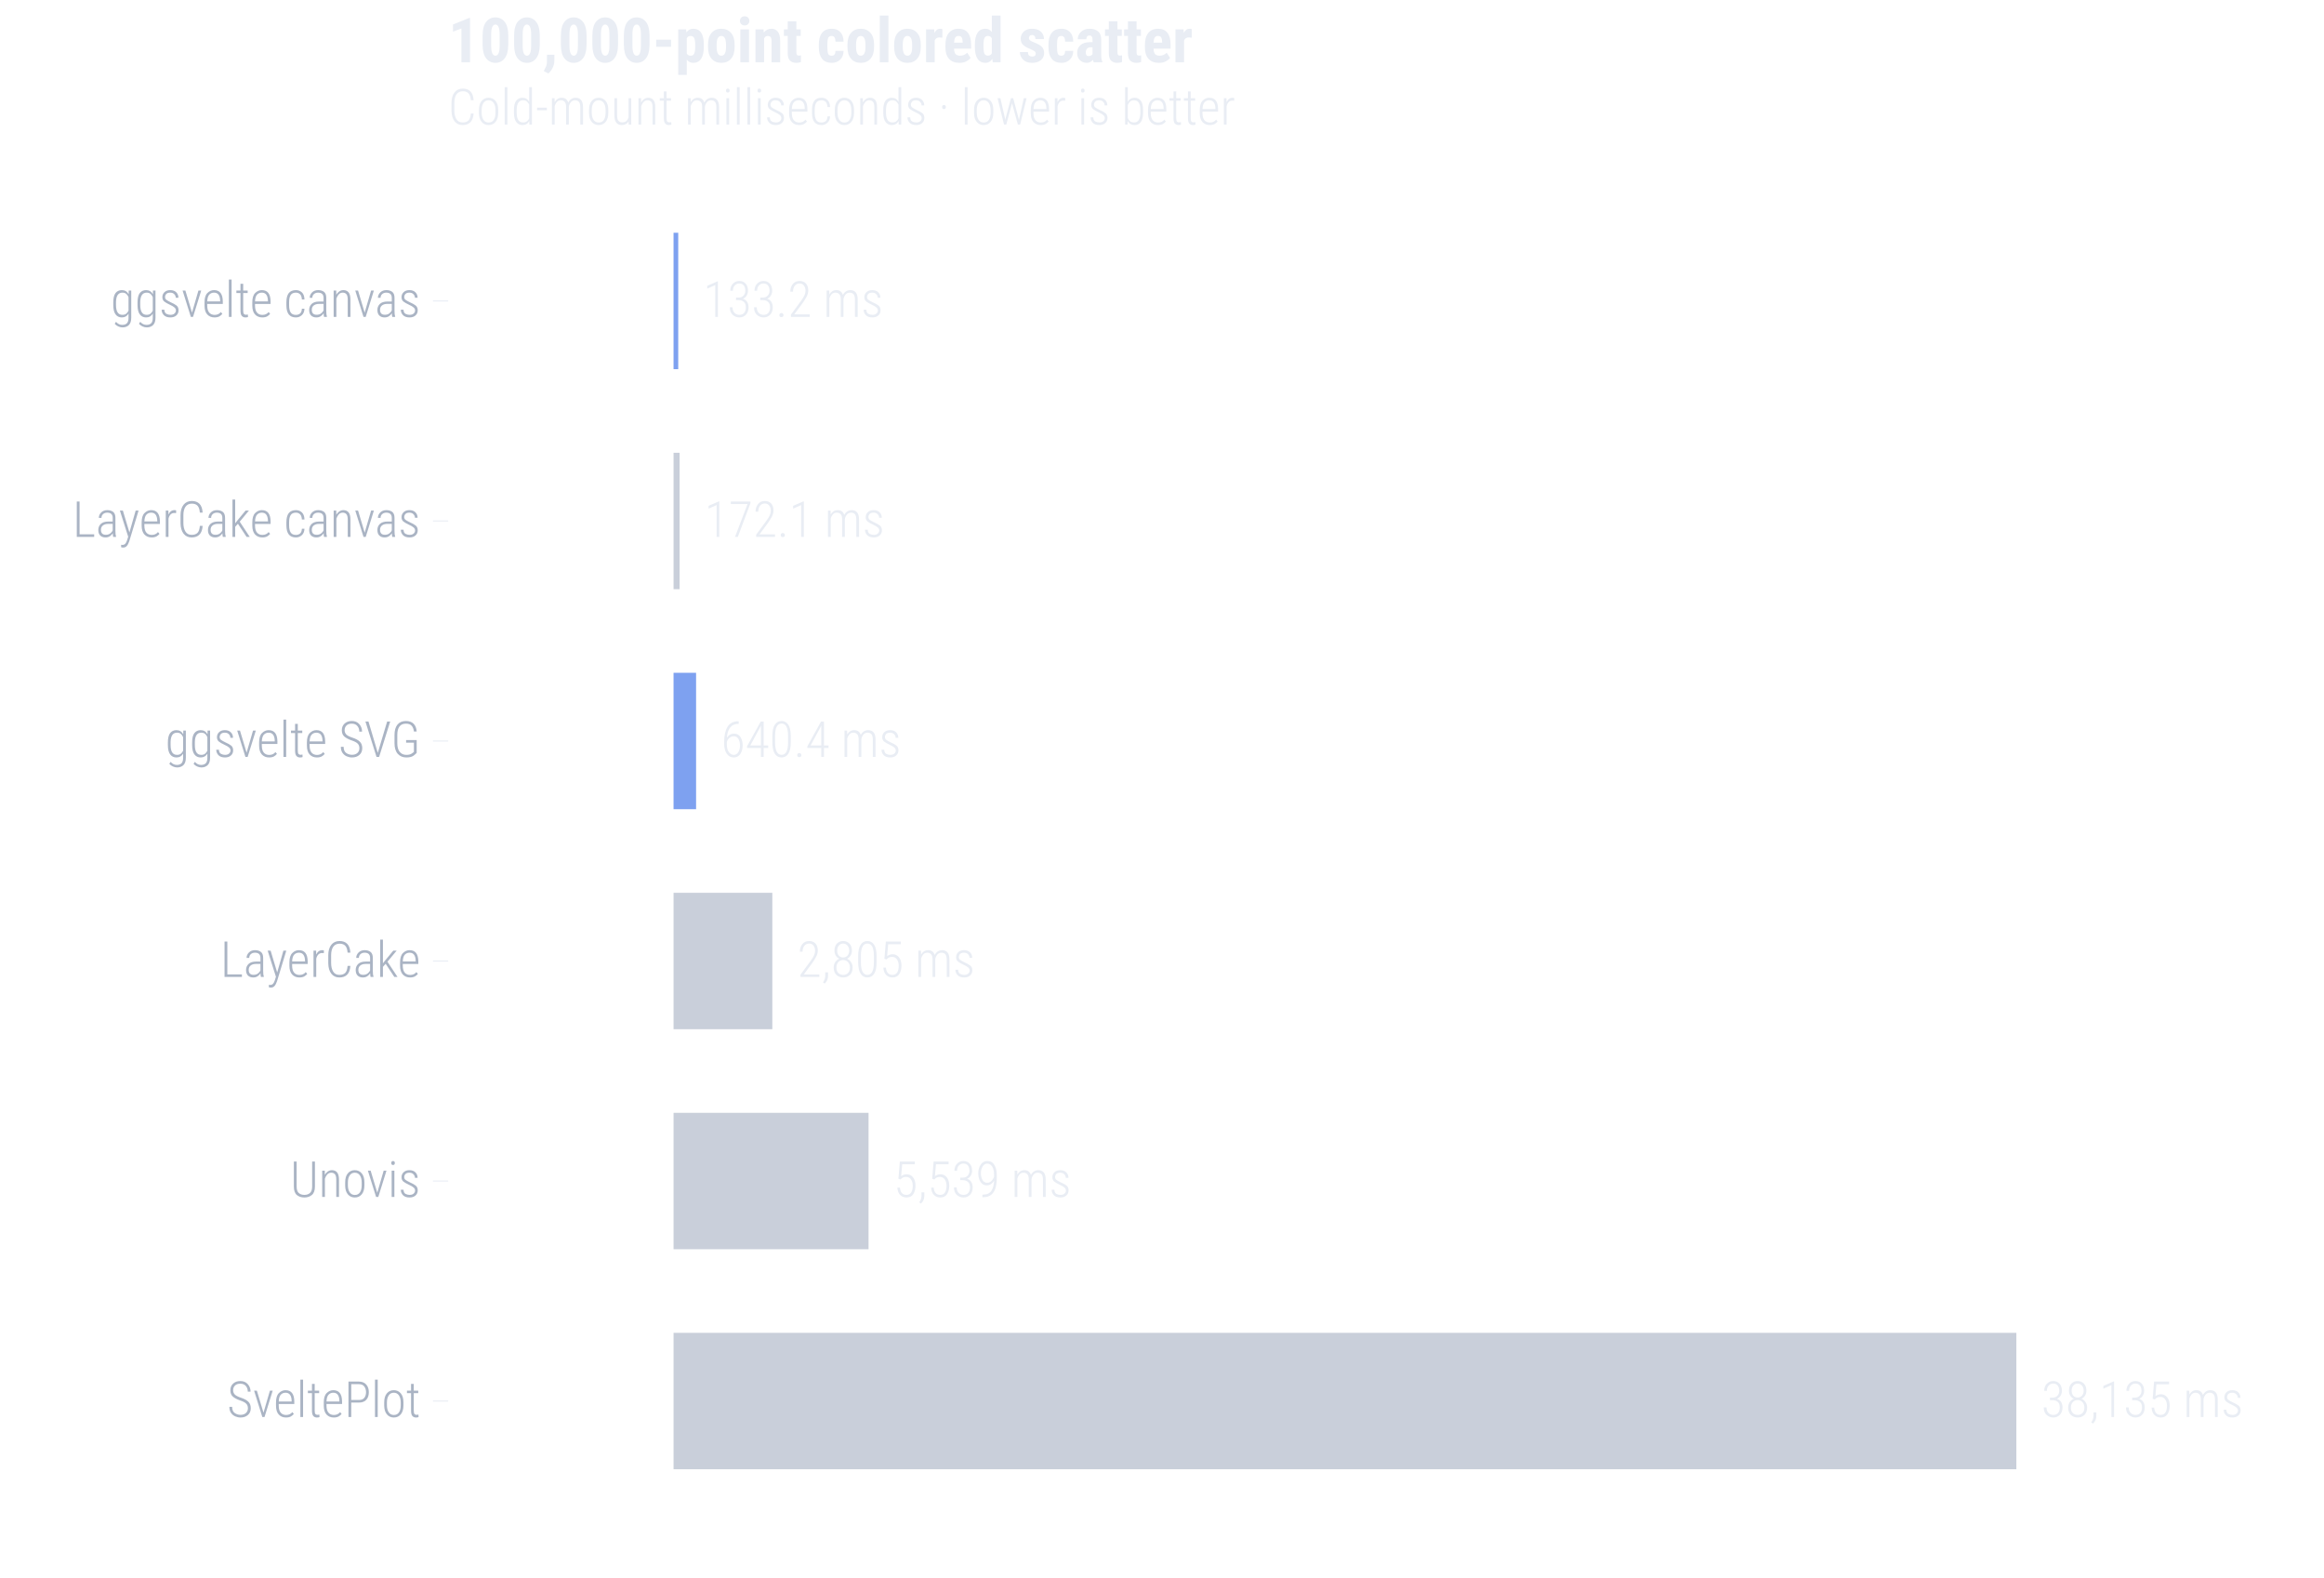
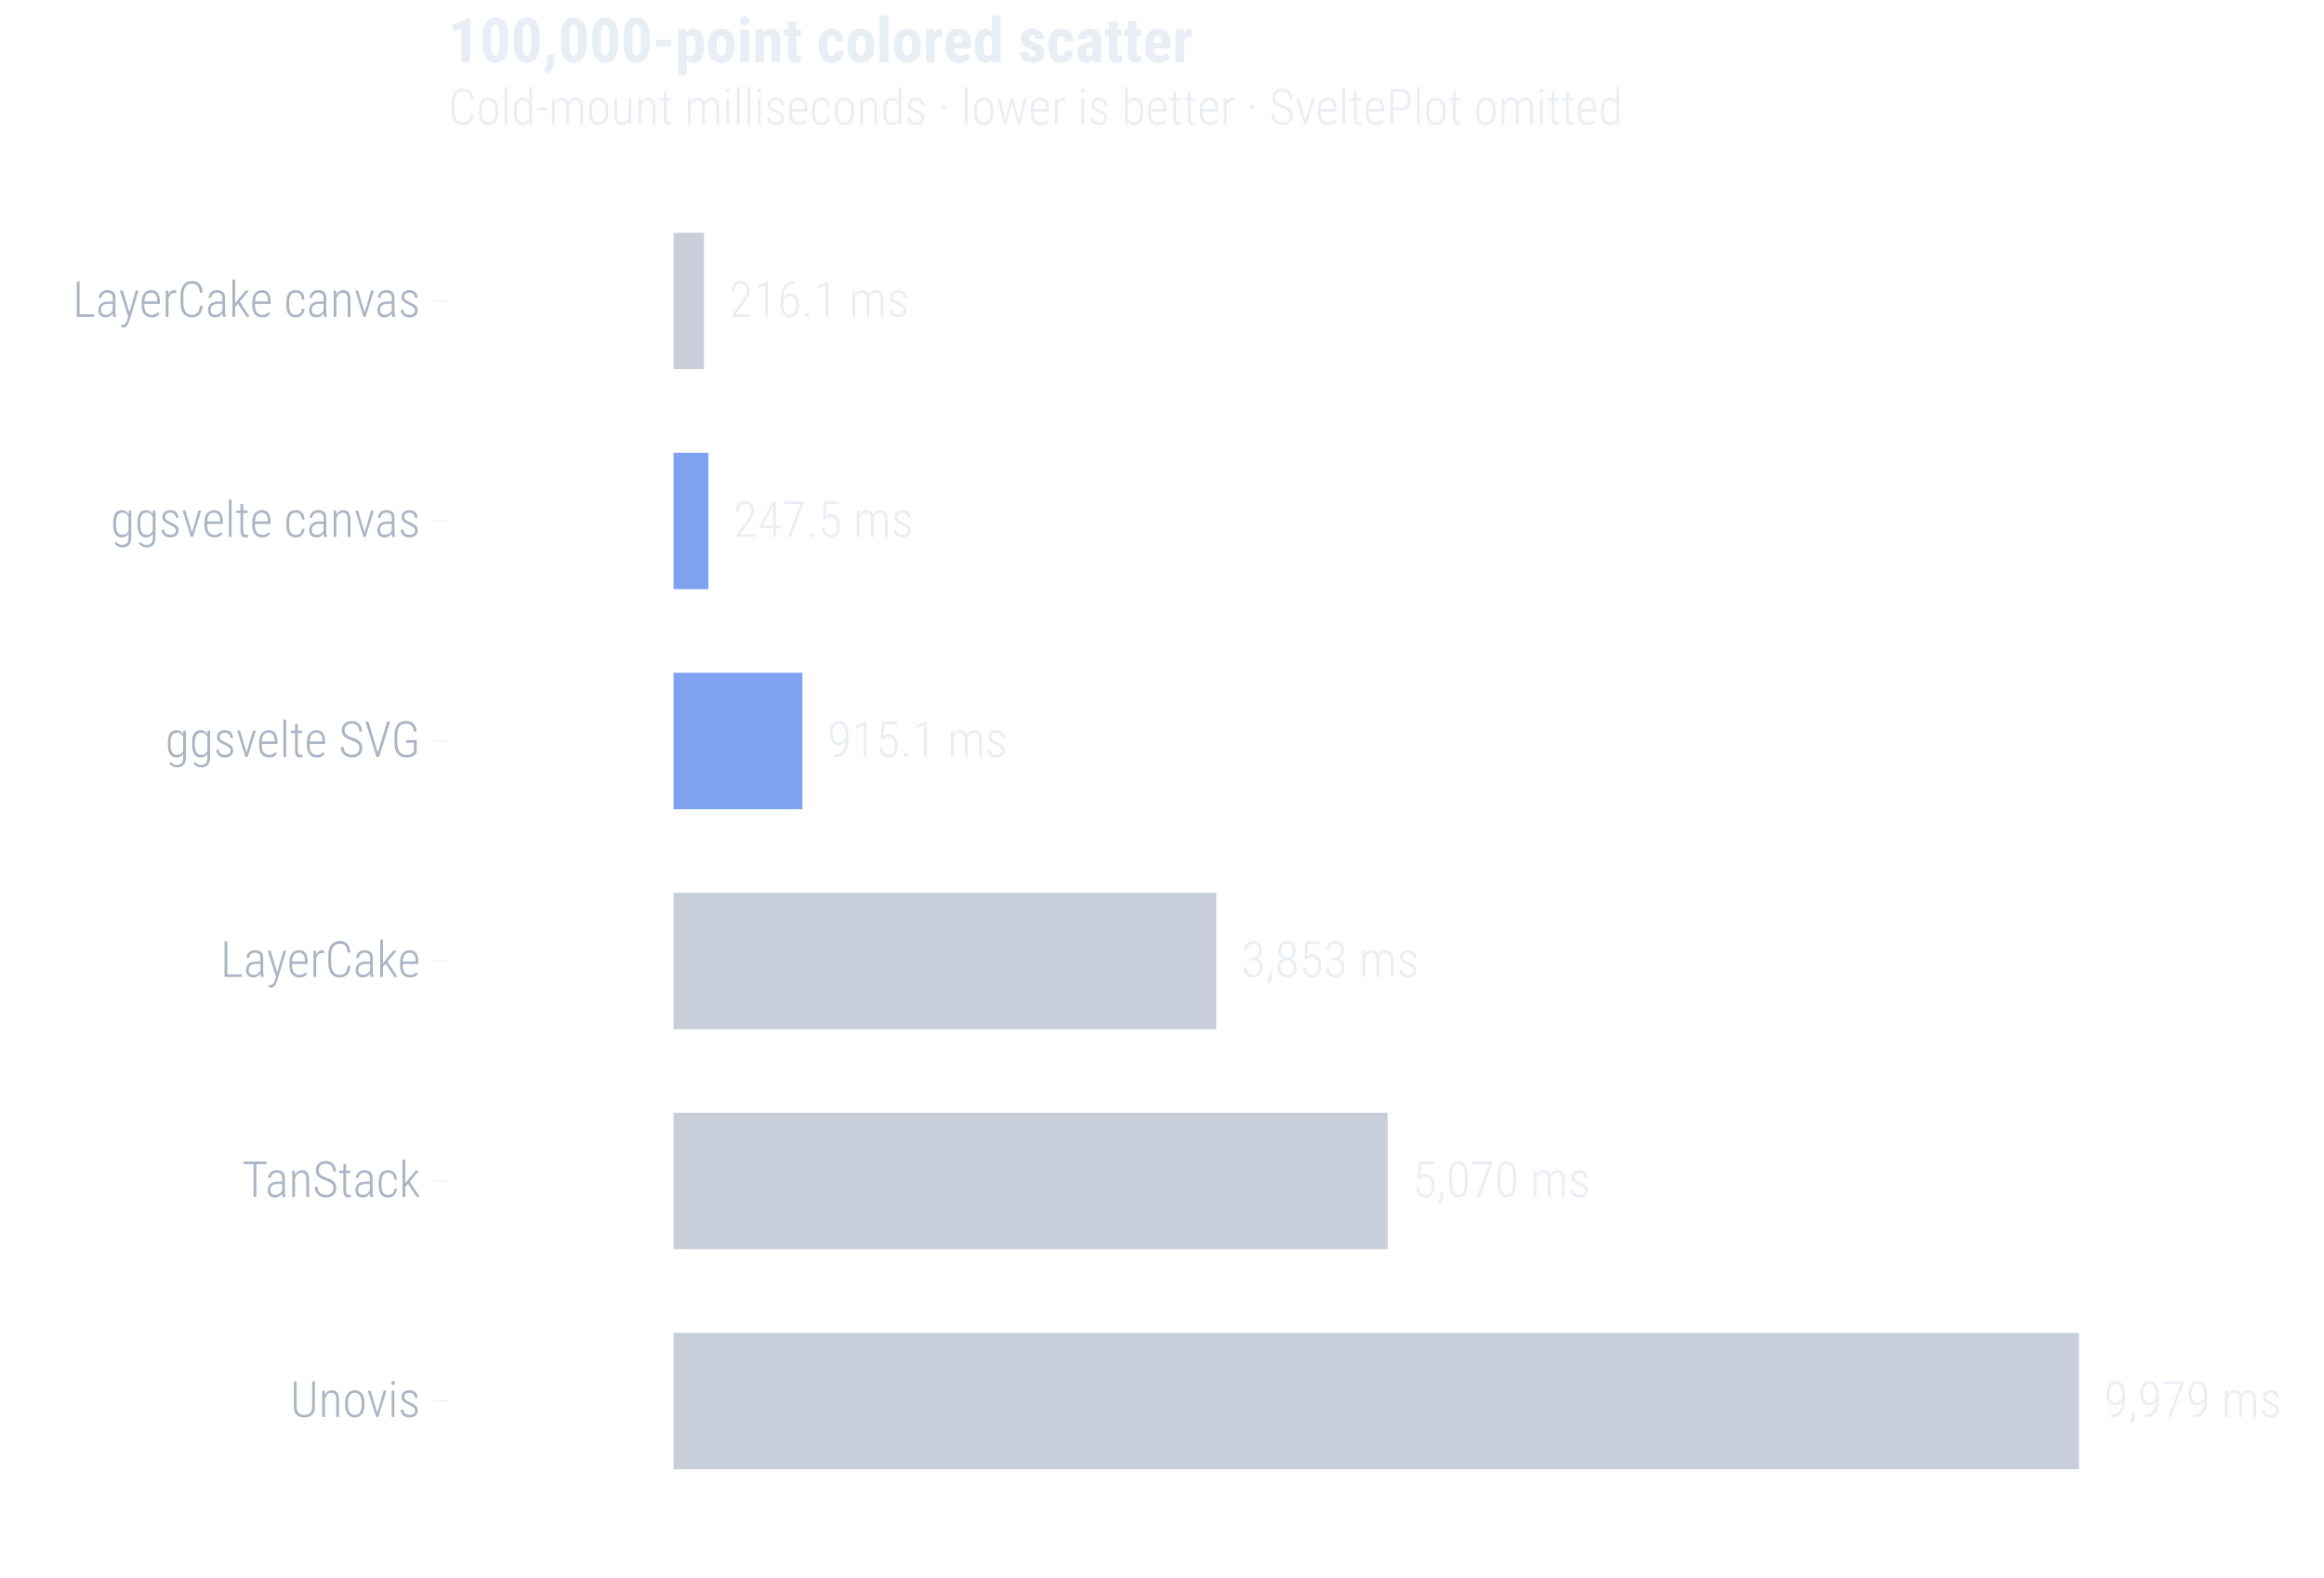
- <svg xmlns="http://www.w3.org/2000/svg" width="560" height="380" viewBox="0 0 560 380" role="img" aria-label="Bar chart of cold-mount time for a 100,000-point colored scatter: ggsvelte SVG 640.4 ms, ggsvelte canvas 133.2 ms, LayerCake 2,805 ms, LayerCake canvas 172.1 ms, Unovis 5,539 ms, SveltePlot 38,135 ms. Lower is better." class="gg-plot" font-family="&quot;Roboto Condensed&quot;, &quot;Arial Narrow&quot;, Arial, sans-serif" font-size="11" font-weight="300" text-rendering="optimizeLegibility" shape-rendering="geometricPrecision">
+ <svg xmlns="http://www.w3.org/2000/svg" width="560" height="380" viewBox="0 0 560 380" role="img" aria-label="Bar chart of cold-mount time for a 100,000-point colored scatter: ggsvelte SVG 915.1 ms, ggsvelte canvas 247.5 ms, LayerCake 3,853 ms, LayerCake canvas 216.1 ms, TanStack 5,070 ms, Unovis 9,979 ms. Lower is better. SveltePlot is omitted because it is too slow for this scale." class="gg-plot" font-family="&quot;Roboto Condensed&quot;, &quot;Arial Narrow&quot;, Arial, sans-serif" font-size="11" font-weight="300" text-rendering="optimizeLegibility" shape-rendering="geometricPrecision">
  <rect class="gg-paper" width="560" height="380" fill="var(--gg-paper, transparent)" />
  <text class="gg-title" x="108" y="15" font-size="15" font-weight="700" fill="var(--gg-ink, #e9edf4)">100,000-point colored scatter</text>
-   <text class="gg-subtitle" x="108" y="30" font-size="12" font-weight="300" fill="var(--gg-ink, #e9edf4)">Cold-mount milliseconds · lower is better</text>
+   <text class="gg-subtitle" x="108" y="30" font-size="12" font-weight="300" fill="var(--gg-ink, #e9edf4)">Cold-mount milliseconds · lower is better · SveltePlot omitted</text>
  <defs>
    <clipPath id="gg-clip-0">
      <rect width="448" height="318" />
    </clipPath>
  </defs>
  <g class="gg-panel" data-panel="0" transform="translate(108,46)">
    <rect class="gg-panel-background" width="448" height="318" fill="var(--gg-panel, transparent)" />
    <g class="gg-grid" stroke="var(--gg-grid, transparent)" stroke-width="0.25" vector-effect="non-scaling-stroke">
      <line x1="54.3" y1="0" x2="54.3" y2="318" />
-       <line x1="139.15" y1="0" x2="139.15" y2="318" />
-       <line x1="224" y1="0" x2="224" y2="318" />
-       <line x1="308.85" y1="0" x2="308.85" y2="318" />
+       <line x1="122.18" y1="0" x2="122.18" y2="318" />
+       <line x1="190.06" y1="0" x2="190.06" y2="318" />
+       <line x1="257.94" y1="0" x2="257.94" y2="318" />
+       <line x1="325.82" y1="0" x2="325.82" y2="318" />
      <line x1="393.7" y1="0" x2="393.7" y2="318" />
      <line x1="0" y1="291.5" x2="448" y2="291.5" />
      <line x1="0" y1="238.5" x2="448" y2="238.5" />
      <line x1="0" y1="185.5" x2="448" y2="185.5" />
      <line x1="0" y1="132.5" x2="448" y2="132.5" />
      <line x1="0" y1="79.5" x2="448" y2="79.5" />
      <line x1="0" y1="26.5" x2="448" y2="26.5" />
    </g>
    <g class="gg-marks" clip-path="url(#gg-clip-0)">
      <g class="gg-batch gg-rects" data-layer="0">
-         <rect x="54.3" y="10.07" width="1.13" height="32.86" fill="#7ea1f0" />
-         <rect x="54.3" y="63.07" width="1.46" height="32.86" fill="#c9cfda" />
-         <rect x="54.3" y="116.07" width="5.43" height="32.86" fill="#7ea1f0" />
-         <rect x="54.3" y="169.07" width="23.8" height="32.86" fill="#c9cfda" />
-         <rect x="54.3" y="222.07" width="46.99" height="32.86" fill="#c9cfda" />
-         <rect x="54.3" y="275.07" width="323.57" height="32.86" fill="#c9cfda" />
+         <rect x="54.3" y="10.07" width="7.33" height="32.86" fill="#c9cfda" />
+         <rect x="54.3" y="63.07" width="8.4" height="32.86" fill="#7ea1f0" />
+         <rect x="54.3" y="116.07" width="31.06" height="32.86" fill="#7ea1f0" />
+         <rect x="54.3" y="169.07" width="130.78" height="32.86" fill="#c9cfda" />
+         <rect x="54.3" y="222.07" width="172.07" height="32.86" fill="#c9cfda" />
+         <rect x="54.3" y="275.07" width="338.67" height="32.86" fill="#c9cfda" />
      </g>
      <g class="gg-batch gg-glyphs" data-layer="1" font-size="12" text-anchor="start">
-         <text x="61.43" y="26.5" dy="0.32em" fill="var(--gg-ink, #e9edf4)">133.2 ms</text>
-         <text x="61.76" y="79.5" dy="0.32em" fill="var(--gg-ink, #e9edf4)">172.1 ms</text>
-         <text x="65.74" y="132.5" dy="0.32em" fill="var(--gg-ink, #e9edf4)">640.4 ms</text>
-         <text x="84.11" y="185.5" dy="0.32em" fill="var(--gg-ink, #e9edf4)">2,805 ms</text>
-         <text x="107.3" y="238.5" dy="0.32em" fill="var(--gg-ink, #e9edf4)">5,539 ms</text>
-         <text x="383.88" y="291.5" dy="0.32em" fill="var(--gg-ink, #e9edf4)">38,135 ms</text>
+         <text x="67.64" y="26.5" dy="0.32em" fill="var(--gg-ink, #e9edf4)">216.1 ms</text>
+         <text x="68.7" y="79.5" dy="0.32em" fill="var(--gg-ink, #e9edf4)">247.5 ms</text>
+         <text x="91.36" y="132.5" dy="0.32em" fill="var(--gg-ink, #e9edf4)">915.1 ms</text>
+         <text x="191.08" y="185.5" dy="0.32em" fill="var(--gg-ink, #e9edf4)">3,853 ms</text>
+         <text x="232.37" y="238.5" dy="0.32em" fill="var(--gg-ink, #e9edf4)">5,070 ms</text>
+         <text x="398.97" y="291.5" dy="0.32em" fill="var(--gg-ink, #e9edf4)">9,979 ms</text>
      </g>
    </g>
    <rect class="gg-panel-border" width="448" height="318" fill="none" stroke="var(--gg-panelBorder, transparent)" stroke-width="0.5" vector-effect="non-scaling-stroke" />
  </g>
  <g class="gg-axis gg-axis-y" transform="translate(108,46)">
    <g class="gg-tick" transform="translate(0,291.5)">
      <line x2="-3.67" stroke="var(--gg-tickColor, #e9edf4)" stroke-width="0.25" vector-effect="non-scaling-stroke" />
-       <text x="-6.67" dy="0.32em" text-anchor="end" fill="var(--gg-axisText, #aab4c4)" font-size="12" font-weight="300">SveltePlot</text>
+       <text x="-6.67" dy="0.32em" text-anchor="end" fill="var(--gg-axisText, #aab4c4)" font-size="12" font-weight="300">Unovis</text>
    </g>
    <g class="gg-tick" transform="translate(0,238.5)">
      <line x2="-3.67" stroke="var(--gg-tickColor, #e9edf4)" stroke-width="0.25" vector-effect="non-scaling-stroke" />
-       <text x="-6.67" dy="0.32em" text-anchor="end" fill="var(--gg-axisText, #aab4c4)" font-size="12" font-weight="300">Unovis</text>
+       <text x="-6.67" dy="0.32em" text-anchor="end" fill="var(--gg-axisText, #aab4c4)" font-size="12" font-weight="300">TanStack</text>
    </g>
    <g class="gg-tick" transform="translate(0,185.5)">
      <line x2="-3.67" stroke="var(--gg-tickColor, #e9edf4)" stroke-width="0.25" vector-effect="non-scaling-stroke" />
      <text x="-6.67" dy="0.32em" text-anchor="end" fill="var(--gg-axisText, #aab4c4)" font-size="12" font-weight="300">LayerCake</text>
    </g>
    <g class="gg-tick" transform="translate(0,132.5)">
      <line x2="-3.67" stroke="var(--gg-tickColor, #e9edf4)" stroke-width="0.25" vector-effect="non-scaling-stroke" />
      <text x="-6.67" dy="0.32em" text-anchor="end" fill="var(--gg-axisText, #aab4c4)" font-size="12" font-weight="300">ggsvelte SVG</text>
    </g>
    <g class="gg-tick" transform="translate(0,79.5)">
      <line x2="-3.67" stroke="var(--gg-tickColor, #e9edf4)" stroke-width="0.25" vector-effect="non-scaling-stroke" />
-       <text x="-6.67" dy="0.32em" text-anchor="end" fill="var(--gg-axisText, #aab4c4)" font-size="12" font-weight="300">LayerCake canvas</text>
+       <text x="-6.67" dy="0.32em" text-anchor="end" fill="var(--gg-axisText, #aab4c4)" font-size="12" font-weight="300">ggsvelte canvas</text>
    </g>
    <g class="gg-tick" transform="translate(0,26.5)">
      <line x2="-3.67" stroke="var(--gg-tickColor, #e9edf4)" stroke-width="0.25" vector-effect="non-scaling-stroke" />
-       <text x="-6.67" dy="0.32em" text-anchor="end" fill="var(--gg-axisText, #aab4c4)" font-size="12" font-weight="300">ggsvelte canvas</text>
+       <text x="-6.67" dy="0.32em" text-anchor="end" fill="var(--gg-axisText, #aab4c4)" font-size="12" font-weight="300">LayerCake canvas</text>
    </g>
  </g>
</svg>
